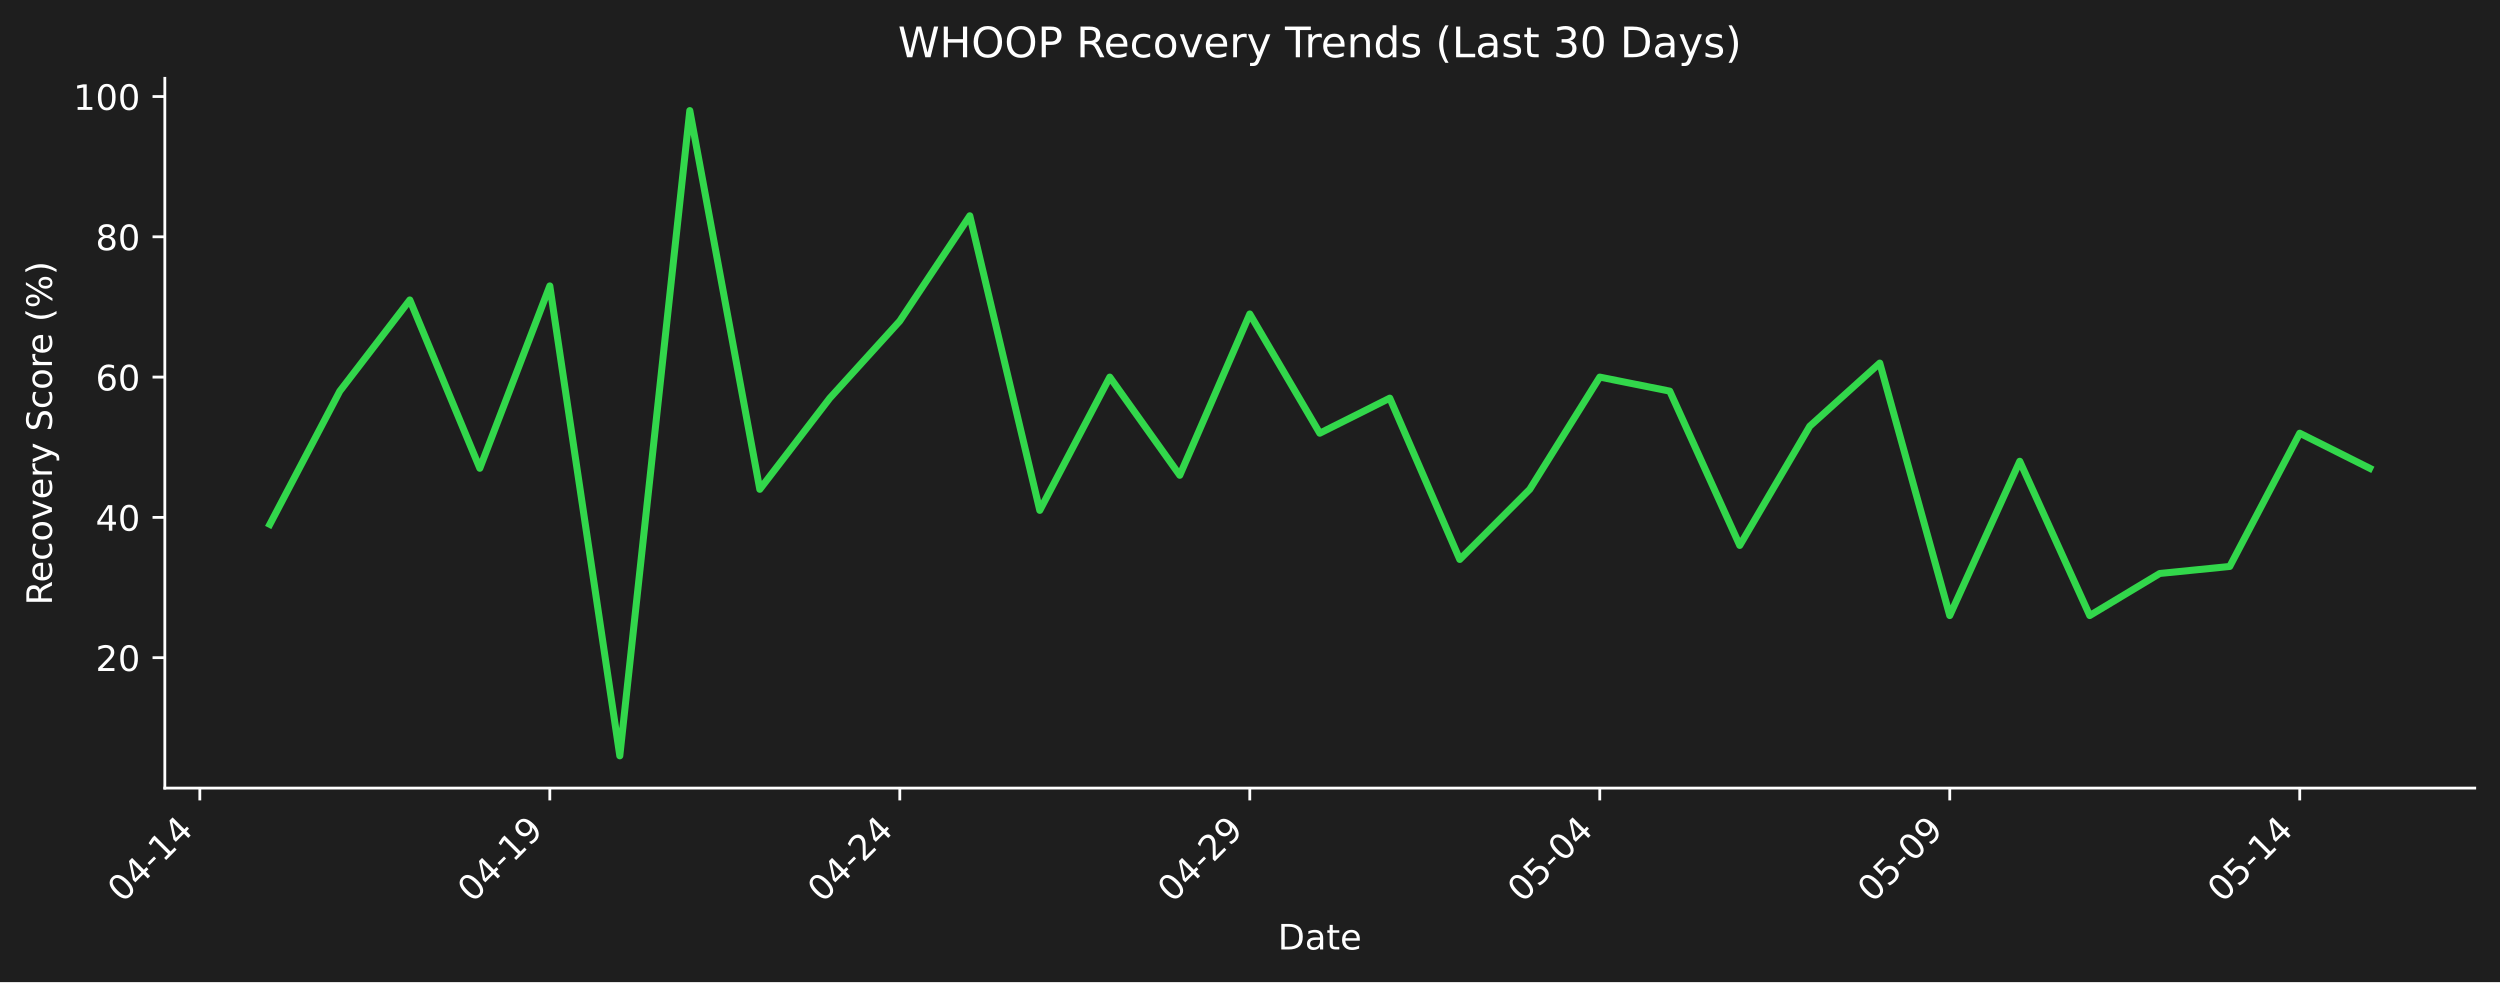
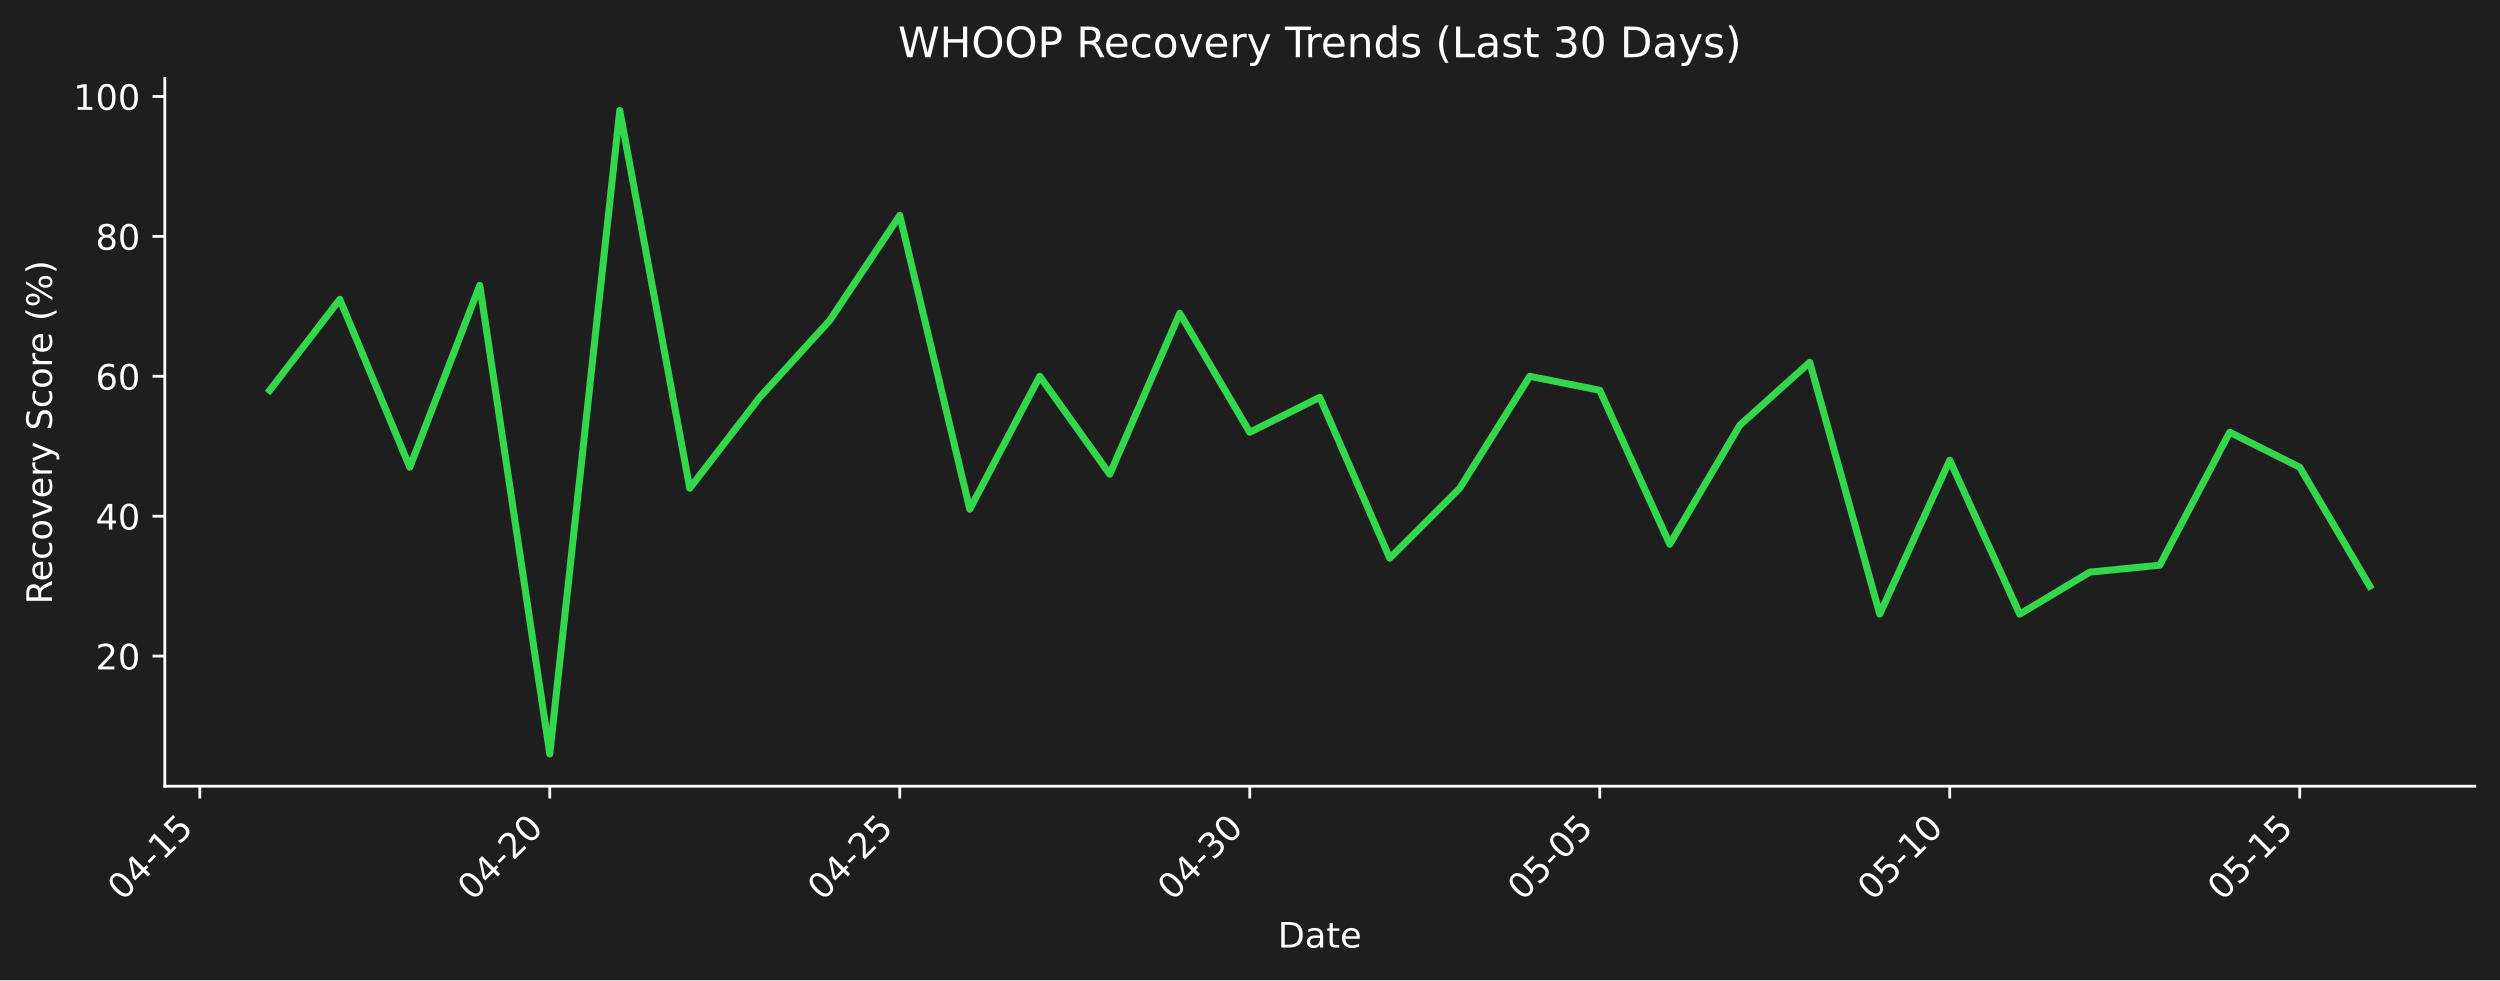
- <svg xmlns="http://www.w3.org/2000/svg" xmlns:xlink="http://www.w3.org/1999/xlink" width="712.361pt" height="279.832pt" viewBox="0 0 712.361 279.832" version="1.1">
+ <svg xmlns="http://www.w3.org/2000/svg" xmlns:xlink="http://www.w3.org/1999/xlink" width="712.496pt" height="279.334pt" viewBox="0 0 712.496 279.334" version="1.1">
  <defs>
    <style type="text/css">*{stroke-linejoin: round; stroke-linecap: butt}</style>
  </defs>
  <g id="figure_1">
    <g id="patch_1">
-       <path d="M 0 279.832  L 712.361 279.832  L 712.361 0  L 0 0  z " style="fill: #1e1e1e" />
+       <path d="M 0 279.334  L 712.496 279.334  L 712.496 0  L 0 0  z " style="fill: #1e1e1e" />
    </g>
    <g id="axes_1">
      <g id="patch_2">
-         <path d="M 46.966 224.563  L 705.161 224.563  L 705.161 22.318  L 46.966 22.318  L 46.966 224.563  z " style="fill: none" />
+         <path d="M 46.966 224.066  L 705.296 224.066  L 705.296 22.318  L 46.966 22.318  L 46.966 224.066  z " style="fill: none" />
      </g>
      <g id="matplotlib.axis_1">
        <g id="xtick_1">
          <g id="line2d_1">
            <defs>
-               <path id="mbf2d1c6367" d="M 0 0  L 0 3.5  " style="stroke: #ffffff; stroke-width: 0.8" />
+               <path id="md73e5a2f6c" d="M 0 0  L 0 3.5  " style="stroke: #ffffff; stroke-width: 0.8" />
            </defs>
            <g>
-               <use xlink:href="#mbf2d1c6367" x="56.938" y="224.563" style="fill: #ffffff; stroke: #ffffff; stroke-width: 0.8" />
+               <use xlink:href="#md73e5a2f6c" x="56.94" y="224.066" style="fill: #ffffff; stroke: #ffffff; stroke-width: 0.8" />
            </g>
          </g>
          <g id="text_1">
-             <g style="fill: #ffffff" transform="translate(34.92074 257.483) rotate(-45) scale(0.1 -0.1)">
+             <g style="fill: #ffffff" transform="translate(34.92278 256.9857) rotate(-45) scale(0.1 -0.1)">
              <defs>
                <path id="DejaVuSans-30" d="M 2034 4250  Q 1547 4250 1301 3770  Q 1056 3291 1056 2328  Q 1056 1369 1301 889  Q 1547 409 2034 409  Q 2525 409 2770 889  Q 3016 1369 3016 2328  Q 3016 3291 2770 3770  Q 2525 4250 2034 4250  z M 2034 4750  Q 2819 4750 3233 4129  Q 3647 3509 3647 2328  Q 3647 1150 3233 529  Q 2819 -91 2034 -91  Q 1250 -91 836 529  Q 422 1150 422 2328  Q 422 3509 836 4129  Q 1250 4750 2034 4750  z " transform="scale(0.015625)" />
                <path id="DejaVuSans-34" d="M 2419 4116  L 825 1625  L 2419 1625  L 2419 4116  z M 2253 4666  L 3047 4666  L 3047 1625  L 3713 1625  L 3713 1100  L 3047 1100  L 3047 0  L 2419 0  L 2419 1100  L 313 1100  L 313 1709  L 2253 4666  z " transform="scale(0.015625)" />
                <path id="DejaVuSans-2d" d="M 313 2009  L 1997 2009  L 1997 1497  L 313 1497  L 313 2009  z " transform="scale(0.015625)" />
                <path id="DejaVuSans-31" d="M 794 531  L 1825 531  L 1825 4091  L 703 3866  L 703 4441  L 1819 4666  L 2450 4666  L 2450 531  L 3481 531  L 3481 0  L 794 0  L 794 531  z " transform="scale(0.015625)" />
+                 <path id="DejaVuSans-35" d="M 691 4666  L 3169 4666  L 3169 4134  L 1269 4134  L 1269 2991  Q 1406 3038 1543 3061  Q 1681 3084 1819 3084  Q 2600 3084 3056 2656  Q 3513 2228 3513 1497  Q 3513 744 3044 326  Q 2575 -91 1722 -91  Q 1428 -91 1123 -41  Q 819 9 494 109  L 494 744  Q 775 591 1075 516  Q 1375 441 1709 441  Q 2250 441 2565 725  Q 2881 1009 2881 1497  Q 2881 1984 2565 2268  Q 2250 2553 1709 2553  Q 1456 2553 1204 2497  Q 953 2441 691 2322  L 691 4666  z " transform="scale(0.015625)" />
              </defs>
              <use xlink:href="#DejaVuSans-30" />
              <use xlink:href="#DejaVuSans-34" transform="translate(63.62305 0)" />
              <use xlink:href="#DejaVuSans-2d" transform="translate(127.2461 0)" />
              <use xlink:href="#DejaVuSans-31" transform="translate(163.3301 0)" />
-               <use xlink:href="#DejaVuSans-34" transform="translate(226.9531 0)" />
+               <use xlink:href="#DejaVuSans-35" transform="translate(226.9531 0)" />
            </g>
          </g>
        </g>
        <g id="xtick_2">
          <g id="line2d_2">
            <g>
-               <use xlink:href="#mbf2d1c6367" x="156.665" y="224.563" style="fill: #ffffff; stroke: #ffffff; stroke-width: 0.8" />
+               <use xlink:href="#md73e5a2f6c" x="156.687" y="224.066" style="fill: #ffffff; stroke: #ffffff; stroke-width: 0.8" />
            </g>
          </g>
          <g id="text_2">
-             <g style="fill: #ffffff" transform="translate(134.6473 257.483) rotate(-45) scale(0.1 -0.1)">
-               <defs>
-                 <path id="DejaVuSans-39" d="M 703 97  L 703 672  Q 941 559 1184 500  Q 1428 441 1663 441  Q 2288 441 2617 861  Q 2947 1281 2994 2138  Q 2813 1869 2534 1725  Q 2256 1581 1919 1581  Q 1219 1581 811 2004  Q 403 2428 403 3163  Q 403 3881 828 4315  Q 1253 4750 1959 4750  Q 2769 4750 3195 4129  Q 3622 3509 3622 2328  Q 3622 1225 3098 567  Q 2575 -91 1691 -91  Q 1453 -91 1209 -44  Q 966 3 703 97  z M 1959 2075  Q 2384 2075 2632 2365  Q 2881 2656 2881 3163  Q 2881 3666 2632 3958  Q 2384 4250 1959 4250  Q 1534 4250 1286 3958  Q 1038 3666 1038 3163  Q 1038 2656 1286 2365  Q 1534 2075 1959 2075  z " transform="scale(0.015625)" />
+             <g style="fill: #ffffff" transform="translate(134.6698 256.9857) rotate(-45) scale(0.1 -0.1)">
+               <defs>
+                 <path id="DejaVuSans-32" d="M 1228 531  L 3431 531  L 3431 0  L 469 0  L 469 531  Q 828 903 1448 1529  Q 2069 2156 2228 2338  Q 2531 2678 2651 2914  Q 2772 3150 2772 3378  Q 2772 3750 2511 3984  Q 2250 4219 1831 4219  Q 1534 4219 1204 4116  Q 875 4013 500 3803  L 500 4441  Q 881 4594 1212 4672  Q 1544 4750 1819 4750  Q 2544 4750 2975 4387  Q 3406 4025 3406 3419  Q 3406 3131 3298 2873  Q 3191 2616 2906 2266  Q 2828 2175 2409 1742  Q 1991 1309 1228 531  z " transform="scale(0.015625)" />
              </defs>
              <use xlink:href="#DejaVuSans-30" />
              <use xlink:href="#DejaVuSans-34" transform="translate(63.62305 0)" />
              <use xlink:href="#DejaVuSans-2d" transform="translate(127.2461 0)" />
-               <use xlink:href="#DejaVuSans-31" transform="translate(163.3301 0)" />
-               <use xlink:href="#DejaVuSans-39" transform="translate(226.9531 0)" />
+               <use xlink:href="#DejaVuSans-32" transform="translate(163.3301 0)" />
+               <use xlink:href="#DejaVuSans-30" transform="translate(226.9531 0)" />
            </g>
          </g>
        </g>
        <g id="xtick_3">
          <g id="line2d_3">
            <g>
-               <use xlink:href="#mbf2d1c6367" x="256.391" y="224.563" style="fill: #ffffff; stroke: #ffffff; stroke-width: 0.8" />
+               <use xlink:href="#md73e5a2f6c" x="256.434" y="224.066" style="fill: #ffffff; stroke: #ffffff; stroke-width: 0.8" />
            </g>
          </g>
          <g id="text_3">
-             <g style="fill: #ffffff" transform="translate(234.3738 257.483) rotate(-45) scale(0.1 -0.1)">
-               <defs>
-                 <path id="DejaVuSans-32" d="M 1228 531  L 3431 531  L 3431 0  L 469 0  L 469 531  Q 828 903 1448 1529  Q 2069 2156 2228 2338  Q 2531 2678 2651 2914  Q 2772 3150 2772 3378  Q 2772 3750 2511 3984  Q 2250 4219 1831 4219  Q 1534 4219 1204 4116  Q 875 4013 500 3803  L 500 4441  Q 881 4594 1212 4672  Q 1544 4750 1819 4750  Q 2544 4750 2975 4387  Q 3406 4025 3406 3419  Q 3406 3131 3298 2873  Q 3191 2616 2906 2266  Q 2828 2175 2409 1742  Q 1991 1309 1228 531  z " transform="scale(0.015625)" />
-               </defs>
+             <g style="fill: #ffffff" transform="translate(234.4167 256.9857) rotate(-45) scale(0.1 -0.1)">
              <use xlink:href="#DejaVuSans-30" />
              <use xlink:href="#DejaVuSans-34" transform="translate(63.62305 0)" />
              <use xlink:href="#DejaVuSans-2d" transform="translate(127.2461 0)" />
              <use xlink:href="#DejaVuSans-32" transform="translate(163.3301 0)" />
-               <use xlink:href="#DejaVuSans-34" transform="translate(226.9531 0)" />
+               <use xlink:href="#DejaVuSans-35" transform="translate(226.9531 0)" />
            </g>
          </g>
        </g>
        <g id="xtick_4">
          <g id="line2d_4">
            <g>
-               <use xlink:href="#mbf2d1c6367" x="356.118" y="224.563" style="fill: #ffffff; stroke: #ffffff; stroke-width: 0.8" />
+               <use xlink:href="#md73e5a2f6c" x="356.181" y="224.066" style="fill: #ffffff; stroke: #ffffff; stroke-width: 0.8" />
            </g>
          </g>
          <g id="text_4">
-             <g style="fill: #ffffff" transform="translate(334.1003 257.483) rotate(-45) scale(0.1 -0.1)">
+             <g style="fill: #ffffff" transform="translate(334.1637 256.9857) rotate(-45) scale(0.1 -0.1)">
+               <defs>
+                 <path id="DejaVuSans-33" d="M 2597 2516  Q 3050 2419 3304 2112  Q 3559 1806 3559 1356  Q 3559 666 3084 287  Q 2609 -91 1734 -91  Q 1441 -91 1130 -33  Q 819 25 488 141  L 488 750  Q 750 597 1062 519  Q 1375 441 1716 441  Q 2309 441 2620 675  Q 2931 909 2931 1356  Q 2931 1769 2642 2001  Q 2353 2234 1838 2234  L 1294 2234  L 1294 2753  L 1863 2753  Q 2328 2753 2575 2939  Q 2822 3125 2822 3475  Q 2822 3834 2567 4026  Q 2313 4219 1838 4219  Q 1578 4219 1281 4162  Q 984 4106 628 3988  L 628 4550  Q 988 4650 1302 4700  Q 1616 4750 1894 4750  Q 2613 4750 3031 4423  Q 3450 4097 3450 3541  Q 3450 3153 3228 2886  Q 3006 2619 2597 2516  z " transform="scale(0.015625)" />
+               </defs>
              <use xlink:href="#DejaVuSans-30" />
              <use xlink:href="#DejaVuSans-34" transform="translate(63.62305 0)" />
              <use xlink:href="#DejaVuSans-2d" transform="translate(127.2461 0)" />
-               <use xlink:href="#DejaVuSans-32" transform="translate(163.3301 0)" />
-               <use xlink:href="#DejaVuSans-39" transform="translate(226.9531 0)" />
+               <use xlink:href="#DejaVuSans-33" transform="translate(163.3301 0)" />
+               <use xlink:href="#DejaVuSans-30" transform="translate(226.9531 0)" />
            </g>
          </g>
        </g>
        <g id="xtick_5">
          <g id="line2d_5">
            <g>
-               <use xlink:href="#mbf2d1c6367" x="455.844" y="224.563" style="fill: #ffffff; stroke: #ffffff; stroke-width: 0.8" />
+               <use xlink:href="#md73e5a2f6c" x="455.928" y="224.066" style="fill: #ffffff; stroke: #ffffff; stroke-width: 0.8" />
            </g>
          </g>
          <g id="text_5">
-             <g style="fill: #ffffff" transform="translate(433.8268 257.483) rotate(-45) scale(0.1 -0.1)">
-               <defs>
-                 <path id="DejaVuSans-35" d="M 691 4666  L 3169 4666  L 3169 4134  L 1269 4134  L 1269 2991  Q 1406 3038 1543 3061  Q 1681 3084 1819 3084  Q 2600 3084 3056 2656  Q 3513 2228 3513 1497  Q 3513 744 3044 326  Q 2575 -91 1722 -91  Q 1428 -91 1123 -41  Q 819 9 494 109  L 494 744  Q 775 591 1075 516  Q 1375 441 1709 441  Q 2250 441 2565 725  Q 2881 1009 2881 1497  Q 2881 1984 2565 2268  Q 2250 2553 1709 2553  Q 1456 2553 1204 2497  Q 953 2441 691 2322  L 691 4666  z " transform="scale(0.015625)" />
-               </defs>
+             <g style="fill: #ffffff" transform="translate(433.9107 256.9857) rotate(-45) scale(0.1 -0.1)">
              <use xlink:href="#DejaVuSans-30" />
              <use xlink:href="#DejaVuSans-35" transform="translate(63.62305 0)" />
              <use xlink:href="#DejaVuSans-2d" transform="translate(127.2461 0)" />
              <use xlink:href="#DejaVuSans-30" transform="translate(163.3301 0)" />
-               <use xlink:href="#DejaVuSans-34" transform="translate(226.9531 0)" />
+               <use xlink:href="#DejaVuSans-35" transform="translate(226.9531 0)" />
            </g>
          </g>
        </g>
        <g id="xtick_6">
          <g id="line2d_6">
            <g>
-               <use xlink:href="#mbf2d1c6367" x="555.571" y="224.563" style="fill: #ffffff; stroke: #ffffff; stroke-width: 0.8" />
+               <use xlink:href="#md73e5a2f6c" x="555.675" y="224.066" style="fill: #ffffff; stroke: #ffffff; stroke-width: 0.8" />
            </g>
          </g>
          <g id="text_6">
-             <g style="fill: #ffffff" transform="translate(533.5533 257.483) rotate(-45) scale(0.1 -0.1)">
+             <g style="fill: #ffffff" transform="translate(533.6576 256.9857) rotate(-45) scale(0.1 -0.1)">
              <use xlink:href="#DejaVuSans-30" />
              <use xlink:href="#DejaVuSans-35" transform="translate(63.62305 0)" />
              <use xlink:href="#DejaVuSans-2d" transform="translate(127.2461 0)" />
-               <use xlink:href="#DejaVuSans-30" transform="translate(163.3301 0)" />
-               <use xlink:href="#DejaVuSans-39" transform="translate(226.9531 0)" />
+               <use xlink:href="#DejaVuSans-31" transform="translate(163.3301 0)" />
+               <use xlink:href="#DejaVuSans-30" transform="translate(226.9531 0)" />
            </g>
          </g>
        </g>
        <g id="xtick_7">
          <g id="line2d_7">
            <g>
-               <use xlink:href="#mbf2d1c6367" x="655.297" y="224.563" style="fill: #ffffff; stroke: #ffffff; stroke-width: 0.8" />
+               <use xlink:href="#md73e5a2f6c" x="655.422" y="224.066" style="fill: #ffffff; stroke: #ffffff; stroke-width: 0.8" />
            </g>
          </g>
          <g id="text_7">
-             <g style="fill: #ffffff" transform="translate(633.2798 257.483) rotate(-45) scale(0.1 -0.1)">
+             <g style="fill: #ffffff" transform="translate(633.4046 256.9857) rotate(-45) scale(0.1 -0.1)">
              <use xlink:href="#DejaVuSans-30" />
              <use xlink:href="#DejaVuSans-35" transform="translate(63.62305 0)" />
              <use xlink:href="#DejaVuSans-2d" transform="translate(127.2461 0)" />
              <use xlink:href="#DejaVuSans-31" transform="translate(163.3301 0)" />
-               <use xlink:href="#DejaVuSans-34" transform="translate(226.9531 0)" />
+               <use xlink:href="#DejaVuSans-35" transform="translate(226.9531 0)" />
            </g>
          </g>
        </g>
        <g id="text_8">
-           <g style="fill: #ffffff" transform="translate(364.1123 270.552) scale(0.1 -0.1)">
+           <g style="fill: #ffffff" transform="translate(364.1798 270.0547) scale(0.1 -0.1)">
            <defs>
              <path id="DejaVuSans-44" d="M 1259 4147  L 1259 519  L 2022 519  Q 2988 519 3436 956  Q 3884 1394 3884 2338  Q 3884 3275 3436 3711  Q 2988 4147 2022 4147  L 1259 4147  z M 628 4666  L 1925 4666  Q 3281 4666 3915 4102  Q 4550 3538 4550 2338  Q 4550 1131 3912 565  Q 3275 0 1925 0  L 628 0  L 628 4666  z " transform="scale(0.015625)" />
              <path id="DejaVuSans-61" d="M 2194 1759  Q 1497 1759 1228 1600  Q 959 1441 959 1056  Q 959 750 1161 570  Q 1363 391 1709 391  Q 2188 391 2477 730  Q 2766 1069 2766 1631  L 2766 1759  L 2194 1759  z M 3341 1997  L 3341 0  L 2766 0  L 2766 531  Q 2569 213 2275 61  Q 1981 -91 1556 -91  Q 1019 -91 701 211  Q 384 513 384 1019  Q 384 1609 779 1909  Q 1175 2209 1959 2209  L 2766 2209  L 2766 2266  Q 2766 2663 2505 2880  Q 2244 3097 1772 3097  Q 1472 3097 1187 3025  Q 903 2953 641 2809  L 641 3341  Q 956 3463 1253 3523  Q 1550 3584 1831 3584  Q 2591 3584 2966 3190  Q 3341 2797 3341 1997  z " transform="scale(0.015625)" />
              <path id="DejaVuSans-74" d="M 1172 4494  L 1172 3500  L 2356 3500  L 2356 3053  L 1172 3053  L 1172 1153  Q 1172 725 1289 603  Q 1406 481 1766 481  L 2356 481  L 2356 0  L 1766 0  Q 1100 0 847 248  Q 594 497 594 1153  L 594 3053  L 172 3053  L 172 3500  L 594 3500  L 594 4494  L 1172 4494  z " transform="scale(0.015625)" />
              <path id="DejaVuSans-65" d="M 3597 1894  L 3597 1613  L 953 1613  Q 991 1019 1311 708  Q 1631 397 2203 397  Q 2534 397 2845 478  Q 3156 559 3463 722  L 3463 178  Q 3153 47 2828 -22  Q 2503 -91 2169 -91  Q 1331 -91 842 396  Q 353 884 353 1716  Q 353 2575 817 3079  Q 1281 3584 2069 3584  Q 2775 3584 3186 3129  Q 3597 2675 3597 1894  z M 3022 2063  Q 3016 2534 2758 2815  Q 2500 3097 2075 3097  Q 1594 3097 1305 2825  Q 1016 2553 972 2059  L 3022 2063  z " transform="scale(0.015625)" />
            </defs>
            <use xlink:href="#DejaVuSans-44" />
            <use xlink:href="#DejaVuSans-61" transform="translate(77.00195 0)" />
            <use xlink:href="#DejaVuSans-74" transform="translate(138.2812 0)" />
            <use xlink:href="#DejaVuSans-65" transform="translate(177.4902 0)" />
          </g>
        </g>
      </g>
      <g id="matplotlib.axis_2">
        <g id="ytick_1">
          <g id="line2d_8">
            <defs>
-               <path id="mbc5335e6cf" d="M 0 0  L -3.5 0  " style="stroke: #ffffff; stroke-width: 0.8" />
+               <path id="m79c902f974" d="M 0 0  L -3.5 0  " style="stroke: #ffffff; stroke-width: 0.8" />
            </defs>
            <g>
-               <use xlink:href="#mbc5335e6cf" x="46.966" y="187.392" style="fill: #ffffff; stroke: #ffffff; stroke-width: 0.8" />
+               <use xlink:href="#m79c902f974" x="46.966" y="186.986" style="fill: #ffffff; stroke: #ffffff; stroke-width: 0.8" />
            </g>
          </g>
          <g id="text_9">
-             <g style="fill: #ffffff" transform="translate(27.24063 191.1908) scale(0.1 -0.1)">
+             <g style="fill: #ffffff" transform="translate(27.24063 190.7849) scale(0.1 -0.1)">
              <use xlink:href="#DejaVuSans-32" />
              <use xlink:href="#DejaVuSans-30" transform="translate(63.62305 0)" />
            </g>
          </g>
        </g>
        <g id="ytick_2">
          <g id="line2d_9">
            <g>
-               <use xlink:href="#mbc5335e6cf" x="46.966" y="147.422" style="fill: #ffffff; stroke: #ffffff; stroke-width: 0.8" />
+               <use xlink:href="#m79c902f974" x="46.966" y="147.115" style="fill: #ffffff; stroke: #ffffff; stroke-width: 0.8" />
            </g>
          </g>
          <g id="text_10">
-             <g style="fill: #ffffff" transform="translate(27.24063 151.2214) scale(0.1 -0.1)">
+             <g style="fill: #ffffff" transform="translate(27.24063 150.9138) scale(0.1 -0.1)">
              <use xlink:href="#DejaVuSans-34" />
              <use xlink:href="#DejaVuSans-30" transform="translate(63.62305 0)" />
            </g>
          </g>
        </g>
        <g id="ytick_3">
          <g id="line2d_10">
            <g>
-               <use xlink:href="#mbc5335e6cf" x="46.966" y="107.453" style="fill: #ffffff; stroke: #ffffff; stroke-width: 0.8" />
+               <use xlink:href="#m79c902f974" x="46.966" y="107.244" style="fill: #ffffff; stroke: #ffffff; stroke-width: 0.8" />
            </g>
          </g>
          <g id="text_11">
-             <g style="fill: #ffffff" transform="translate(27.24063 111.2521) scale(0.1 -0.1)">
+             <g style="fill: #ffffff" transform="translate(27.24063 111.0428) scale(0.1 -0.1)">
              <defs>
                <path id="DejaVuSans-36" d="M 2113 2584  Q 1688 2584 1439 2293  Q 1191 2003 1191 1497  Q 1191 994 1439 701  Q 1688 409 2113 409  Q 2538 409 2786 701  Q 3034 994 3034 1497  Q 3034 2003 2786 2293  Q 2538 2584 2113 2584  z M 3366 4563  L 3366 3988  Q 3128 4100 2886 4159  Q 2644 4219 2406 4219  Q 1781 4219 1451 3797  Q 1122 3375 1075 2522  Q 1259 2794 1537 2939  Q 1816 3084 2150 3084  Q 2853 3084 3261 2657  Q 3669 2231 3669 1497  Q 3669 778 3244 343  Q 2819 -91 2113 -91  Q 1303 -91 875 529  Q 447 1150 447 2328  Q 447 3434 972 4092  Q 1497 4750 2381 4750  Q 2619 4750 2861 4703  Q 3103 4656 3366 4563  z " transform="scale(0.015625)" />
              </defs>
              <use xlink:href="#DejaVuSans-36" />
              <use xlink:href="#DejaVuSans-30" transform="translate(63.62305 0)" />
            </g>
          </g>
        </g>
        <g id="ytick_4">
          <g id="line2d_11">
            <g>
-               <use xlink:href="#mbc5335e6cf" x="46.966" y="67.483" style="fill: #ffffff; stroke: #ffffff; stroke-width: 0.8" />
+               <use xlink:href="#m79c902f974" x="46.966" y="67.372" style="fill: #ffffff; stroke: #ffffff; stroke-width: 0.8" />
            </g>
          </g>
          <g id="text_12">
-             <g style="fill: #ffffff" transform="translate(27.24063 71.28272) scale(0.1 -0.1)">
+             <g style="fill: #ffffff" transform="translate(27.24063 71.17167) scale(0.1 -0.1)">
              <defs>
                <path id="DejaVuSans-38" d="M 2034 2216  Q 1584 2216 1326 1975  Q 1069 1734 1069 1313  Q 1069 891 1326 650  Q 1584 409 2034 409  Q 2484 409 2743 651  Q 3003 894 3003 1313  Q 3003 1734 2745 1975  Q 2488 2216 2034 2216  z M 1403 2484  Q 997 2584 770 2862  Q 544 3141 544 3541  Q 544 4100 942 4425  Q 1341 4750 2034 4750  Q 2731 4750 3128 4425  Q 3525 4100 3525 3541  Q 3525 3141 3298 2862  Q 3072 2584 2669 2484  Q 3125 2378 3379 2068  Q 3634 1759 3634 1313  Q 3634 634 3220 271  Q 2806 -91 2034 -91  Q 1263 -91 848 271  Q 434 634 434 1313  Q 434 1759 690 2068  Q 947 2378 1403 2484  z M 1172 3481  Q 1172 3119 1398 2916  Q 1625 2713 2034 2713  Q 2441 2713 2670 2916  Q 2900 3119 2900 3481  Q 2900 3844 2670 4047  Q 2441 4250 2034 4250  Q 1625 4250 1398 4047  Q 1172 3844 1172 3481  z " transform="scale(0.015625)" />
              </defs>
              <use xlink:href="#DejaVuSans-38" />
              <use xlink:href="#DejaVuSans-30" transform="translate(63.62305 0)" />
            </g>
          </g>
        </g>
        <g id="ytick_5">
          <g id="line2d_12">
            <g>
-               <use xlink:href="#mbc5335e6cf" x="46.966" y="27.514" style="fill: #ffffff; stroke: #ffffff; stroke-width: 0.8" />
+               <use xlink:href="#m79c902f974" x="46.966" y="27.501" style="fill: #ffffff; stroke: #ffffff; stroke-width: 0.8" />
            </g>
          </g>
          <g id="text_13">
-             <g style="fill: #ffffff" transform="translate(20.87813 31.31336) scale(0.1 -0.1)">
+             <g style="fill: #ffffff" transform="translate(20.87813 31.30059) scale(0.1 -0.1)">
              <use xlink:href="#DejaVuSans-31" />
              <use xlink:href="#DejaVuSans-30" transform="translate(63.62305 0)" />
              <use xlink:href="#DejaVuSans-30" transform="translate(127.2461 0)" />
            </g>
          </g>
        </g>
        <g id="text_14">
-           <g style="fill: #ffffff" transform="translate(14.79844 172.4586) rotate(-90) scale(0.1 -0.1)">
+           <g style="fill: #ffffff" transform="translate(14.79844 172.2099) rotate(-90) scale(0.1 -0.1)">
            <defs>
              <path id="DejaVuSans-52" d="M 2841 2188  Q 3044 2119 3236 1894  Q 3428 1669 3622 1275  L 4263 0  L 3584 0  L 2988 1197  Q 2756 1666 2539 1819  Q 2322 1972 1947 1972  L 1259 1972  L 1259 0  L 628 0  L 628 4666  L 2053 4666  Q 2853 4666 3247 4331  Q 3641 3997 3641 3322  Q 3641 2881 3436 2590  Q 3231 2300 2841 2188  z M 1259 4147  L 1259 2491  L 2053 2491  Q 2509 2491 2742 2702  Q 2975 2913 2975 3322  Q 2975 3731 2742 3939  Q 2509 4147 2053 4147  L 1259 4147  z " transform="scale(0.015625)" />
              <path id="DejaVuSans-63" d="M 3122 3366  L 3122 2828  Q 2878 2963 2633 3030  Q 2388 3097 2138 3097  Q 1578 3097 1268 2742  Q 959 2388 959 1747  Q 959 1106 1268 751  Q 1578 397 2138 397  Q 2388 397 2633 464  Q 2878 531 3122 666  L 3122 134  Q 2881 22 2623 -34  Q 2366 -91 2075 -91  Q 1284 -91 818 406  Q 353 903 353 1747  Q 353 2603 823 3093  Q 1294 3584 2113 3584  Q 2378 3584 2631 3529  Q 2884 3475 3122 3366  z " transform="scale(0.015625)" />
              <path id="DejaVuSans-6f" d="M 1959 3097  Q 1497 3097 1228 2736  Q 959 2375 959 1747  Q 959 1119 1226 758  Q 1494 397 1959 397  Q 2419 397 2687 759  Q 2956 1122 2956 1747  Q 2956 2369 2687 2733  Q 2419 3097 1959 3097  z M 1959 3584  Q 2709 3584 3137 3096  Q 3566 2609 3566 1747  Q 3566 888 3137 398  Q 2709 -91 1959 -91  Q 1206 -91 779 398  Q 353 888 353 1747  Q 353 2609 779 3096  Q 1206 3584 1959 3584  z " transform="scale(0.015625)" />
              <path id="DejaVuSans-76" d="M 191 3500  L 800 3500  L 1894 563  L 2988 3500  L 3597 3500  L 2284 0  L 1503 0  L 191 3500  z " transform="scale(0.015625)" />
              <path id="DejaVuSans-72" d="M 2631 2963  Q 2534 3019 2420 3045  Q 2306 3072 2169 3072  Q 1681 3072 1420 2755  Q 1159 2438 1159 1844  L 1159 0  L 581 0  L 581 3500  L 1159 3500  L 1159 2956  Q 1341 3275 1631 3429  Q 1922 3584 2338 3584  Q 2397 3584 2469 3576  Q 2541 3569 2628 3553  L 2631 2963  z " transform="scale(0.015625)" />
              <path id="DejaVuSans-79" d="M 2059 -325  Q 1816 -950 1584 -1140  Q 1353 -1331 966 -1331  L 506 -1331  L 506 -850  L 844 -850  Q 1081 -850 1212 -737  Q 1344 -625 1503 -206  L 1606 56  L 191 3500  L 800 3500  L 1894 763  L 2988 3500  L 3597 3500  L 2059 -325  z " transform="scale(0.015625)" />
              <path id="DejaVuSans-20" transform="scale(0.015625)" />
              <path id="DejaVuSans-53" d="M 3425 4513  L 3425 3897  Q 3066 4069 2747 4153  Q 2428 4238 2131 4238  Q 1616 4238 1336 4038  Q 1056 3838 1056 3469  Q 1056 3159 1242 3001  Q 1428 2844 1947 2747  L 2328 2669  Q 3034 2534 3370 2195  Q 3706 1856 3706 1288  Q 3706 609 3251 259  Q 2797 -91 1919 -91  Q 1588 -91 1214 -16  Q 841 59 441 206  L 441 856  Q 825 641 1194 531  Q 1563 422 1919 422  Q 2459 422 2753 634  Q 3047 847 3047 1241  Q 3047 1584 2836 1778  Q 2625 1972 2144 2069  L 1759 2144  Q 1053 2284 737 2584  Q 422 2884 422 3419  Q 422 4038 858 4394  Q 1294 4750 2059 4750  Q 2388 4750 2728 4690  Q 3069 4631 3425 4513  z " transform="scale(0.015625)" />
              <path id="DejaVuSans-28" d="M 1984 4856  Q 1566 4138 1362 3434  Q 1159 2731 1159 2009  Q 1159 1288 1364 580  Q 1569 -128 1984 -844  L 1484 -844  Q 1016 -109 783 600  Q 550 1309 550 2009  Q 550 2706 781 3412  Q 1013 4119 1484 4856  L 1984 4856  z " transform="scale(0.015625)" />
              <path id="DejaVuSans-25" d="M 4653 2053  Q 4381 2053 4226 1822  Q 4072 1591 4072 1178  Q 4072 772 4226 539  Q 4381 306 4653 306  Q 4919 306 5073 539  Q 5228 772 5228 1178  Q 5228 1588 5073 1820  Q 4919 2053 4653 2053  z M 4653 2450  Q 5147 2450 5437 2106  Q 5728 1763 5728 1178  Q 5728 594 5436 251  Q 5144 -91 4653 -91  Q 4153 -91 3862 251  Q 3572 594 3572 1178  Q 3572 1766 3864 2108  Q 4156 2450 4653 2450  z M 1428 4353  Q 1159 4353 1004 4120  Q 850 3888 850 3481  Q 850 3069 1003 2837  Q 1156 2606 1428 2606  Q 1700 2606 1854 2837  Q 2009 3069 2009 3481  Q 2009 3884 1853 4118  Q 1697 4353 1428 4353  z M 4250 4750  L 4750 4750  L 1831 -91  L 1331 -91  L 4250 4750  z M 1428 4750  Q 1922 4750 2215 4408  Q 2509 4066 2509 3481  Q 2509 2891 2217 2550  Q 1925 2209 1428 2209  Q 931 2209 642 2551  Q 353 2894 353 3481  Q 353 4063 643 4406  Q 934 4750 1428 4750  z " transform="scale(0.015625)" />
              <path id="DejaVuSans-29" d="M 513 4856  L 1013 4856  Q 1481 4119 1714 3412  Q 1947 2706 1947 2009  Q 1947 1309 1714 600  Q 1481 -109 1013 -844  L 513 -844  Q 928 -128 1133 580  Q 1338 1288 1338 2009  Q 1338 2731 1133 3434  Q 928 4138 513 4856  z " transform="scale(0.015625)" />
            </defs>
            <use xlink:href="#DejaVuSans-52" />
            <use xlink:href="#DejaVuSans-65" transform="translate(64.98242 0)" />
            <use xlink:href="#DejaVuSans-63" transform="translate(126.5059 0)" />
            <use xlink:href="#DejaVuSans-6f" transform="translate(181.4863 0)" />
            <use xlink:href="#DejaVuSans-76" transform="translate(242.668 0)" />
            <use xlink:href="#DejaVuSans-65" transform="translate(301.8477 0)" />
            <use xlink:href="#DejaVuSans-72" transform="translate(363.3711 0)" />
            <use xlink:href="#DejaVuSans-79" transform="translate(404.4844 0)" />
            <use xlink:href="#DejaVuSans-20" transform="translate(463.6641 0)" />
            <use xlink:href="#DejaVuSans-53" transform="translate(495.4512 0)" />
            <use xlink:href="#DejaVuSans-63" transform="translate(558.9277 0)" />
            <use xlink:href="#DejaVuSans-6f" transform="translate(613.9082 0)" />
            <use xlink:href="#DejaVuSans-72" transform="translate(675.0898 0)" />
            <use xlink:href="#DejaVuSans-65" transform="translate(713.9531 0)" />
            <use xlink:href="#DejaVuSans-20" transform="translate(775.4766 0)" />
            <use xlink:href="#DejaVuSans-28" transform="translate(807.2637 0)" />
            <use xlink:href="#DejaVuSans-25" transform="translate(846.2773 0)" />
            <use xlink:href="#DejaVuSans-29" transform="translate(941.2969 0)" />
          </g>
        </g>
      </g>
      <g id="line2d_13">
-         <path d="M 76.884 149.421  L 96.829 111.45  L 116.774 85.47  L 136.719 133.433  L 156.665 81.473  L 176.61 215.37  L 196.555 31.511  L 216.501 139.428  L 236.446 113.448  L 256.391 91.465  L 276.337 61.488  L 296.282 145.424  L 316.227 107.453  L 336.173 135.431  L 356.118 89.467  L 376.063 123.441  L 396.008 113.448  L 415.954 159.413  L 435.899 139.428  L 455.844 107.453  L 475.79 111.45  L 495.735 155.416  L 515.68 121.442  L 535.626 103.456  L 555.571 175.401  L 575.516 131.434  L 595.461 175.401  L 615.407 163.41  L 635.352 161.411  L 655.297 123.441  L 675.243 133.433  " clip-path="url(#pe1e32f53a3)" style="fill: none; stroke: #32d74b; stroke-width: 2; stroke-linecap: square" />
+         <path d="M 76.89 111.231  L 96.839 85.314  L 116.789 133.16  L 136.738 81.327  L 156.687 214.895  L 176.637 31.488  L 196.586 139.14  L 216.535 113.224  L 236.485 91.295  L 256.434 61.392  L 276.384 145.121  L 296.333 107.244  L 316.282 135.153  L 336.232 89.302  L 356.181 123.192  L 376.131 113.224  L 396.08 159.076  L 416.029 139.14  L 435.979 107.244  L 455.928 111.231  L 475.878 155.089  L 495.827 121.198  L 515.776 103.256  L 535.726 175.024  L 555.675 131.166  L 575.625 175.024  L 595.574 163.063  L 615.523 161.07  L 635.473 123.192  L 655.422 133.16  L 675.372 167.05  " clip-path="url(#p4e3a6e9853)" style="fill: none; stroke: #32d74b; stroke-width: 2; stroke-linecap: square" />
      </g>
      <g id="patch_3">
-         <path d="M 46.966 224.563  L 46.966 22.318  " style="fill: none; stroke: #ffffff; stroke-width: 0.8; stroke-linejoin: miter; stroke-linecap: square" />
+         <path d="M 46.966 224.066  L 46.966 22.318  " style="fill: none; stroke: #ffffff; stroke-width: 0.8; stroke-linejoin: miter; stroke-linecap: square" />
      </g>
      <g id="patch_4">
-         <path d="M 46.966 224.563  L 705.161 224.563  " style="fill: none; stroke: #ffffff; stroke-width: 0.8; stroke-linejoin: miter; stroke-linecap: square" />
+         <path d="M 46.966 224.066  L 705.296 224.066  " style="fill: none; stroke: #ffffff; stroke-width: 0.8; stroke-linejoin: miter; stroke-linecap: square" />
      </g>
      <g id="text_15">
-         <g style="fill: #ffffff" transform="translate(255.8691 16.31812) scale(0.12 -0.12)">
+         <g style="fill: #ffffff" transform="translate(255.9366 16.31812) scale(0.12 -0.12)">
          <defs>
            <path id="DejaVuSans-57" d="M 213 4666  L 850 4666  L 1831 722  L 2809 4666  L 3519 4666  L 4500 722  L 5478 4666  L 6119 4666  L 4947 0  L 4153 0  L 3169 4050  L 2175 0  L 1381 0  L 213 4666  z " transform="scale(0.015625)" />
            <path id="DejaVuSans-48" d="M 628 4666  L 1259 4666  L 1259 2753  L 3553 2753  L 3553 4666  L 4184 4666  L 4184 0  L 3553 0  L 3553 2222  L 1259 2222  L 1259 0  L 628 0  L 628 4666  z " transform="scale(0.015625)" />
            <path id="DejaVuSans-4f" d="M 2522 4238  Q 1834 4238 1429 3725  Q 1025 3213 1025 2328  Q 1025 1447 1429 934  Q 1834 422 2522 422  Q 3209 422 3611 934  Q 4013 1447 4013 2328  Q 4013 3213 3611 3725  Q 3209 4238 2522 4238  z M 2522 4750  Q 3503 4750 4090 4092  Q 4678 3434 4678 2328  Q 4678 1225 4090 567  Q 3503 -91 2522 -91  Q 1538 -91 948 565  Q 359 1222 359 2328  Q 359 3434 948 4092  Q 1538 4750 2522 4750  z " transform="scale(0.015625)" />
            <path id="DejaVuSans-50" d="M 1259 4147  L 1259 2394  L 2053 2394  Q 2494 2394 2734 2622  Q 2975 2850 2975 3272  Q 2975 3691 2734 3919  Q 2494 4147 2053 4147  L 1259 4147  z M 628 4666  L 2053 4666  Q 2838 4666 3239 4311  Q 3641 3956 3641 3272  Q 3641 2581 3239 2228  Q 2838 1875 2053 1875  L 1259 1875  L 1259 0  L 628 0  L 628 4666  z " transform="scale(0.015625)" />
            <path id="DejaVuSans-54" d="M -19 4666  L 3928 4666  L 3928 4134  L 2272 4134  L 2272 0  L 1638 0  L 1638 4134  L -19 4134  L -19 4666  z " transform="scale(0.015625)" />
            <path id="DejaVuSans-6e" d="M 3513 2113  L 3513 0  L 2938 0  L 2938 2094  Q 2938 2591 2744 2837  Q 2550 3084 2163 3084  Q 1697 3084 1428 2787  Q 1159 2491 1159 1978  L 1159 0  L 581 0  L 581 3500  L 1159 3500  L 1159 2956  Q 1366 3272 1645 3428  Q 1925 3584 2291 3584  Q 2894 3584 3203 3211  Q 3513 2838 3513 2113  z " transform="scale(0.015625)" />
            <path id="DejaVuSans-64" d="M 2906 2969  L 2906 4863  L 3481 4863  L 3481 0  L 2906 0  L 2906 525  Q 2725 213 2448 61  Q 2172 -91 1784 -91  Q 1150 -91 751 415  Q 353 922 353 1747  Q 353 2572 751 3078  Q 1150 3584 1784 3584  Q 2172 3584 2448 3432  Q 2725 3281 2906 2969  z M 947 1747  Q 947 1113 1208 752  Q 1469 391 1925 391  Q 2381 391 2643 752  Q 2906 1113 2906 1747  Q 2906 2381 2643 2742  Q 2381 3103 1925 3103  Q 1469 3103 1208 2742  Q 947 2381 947 1747  z " transform="scale(0.015625)" />
            <path id="DejaVuSans-73" d="M 2834 3397  L 2834 2853  Q 2591 2978 2328 3040  Q 2066 3103 1784 3103  Q 1356 3103 1142 2972  Q 928 2841 928 2578  Q 928 2378 1081 2264  Q 1234 2150 1697 2047  L 1894 2003  Q 2506 1872 2764 1633  Q 3022 1394 3022 966  Q 3022 478 2636 193  Q 2250 -91 1575 -91  Q 1294 -91 989 -36  Q 684 19 347 128  L 347 722  Q 666 556 975 473  Q 1284 391 1588 391  Q 1994 391 2212 530  Q 2431 669 2431 922  Q 2431 1156 2273 1281  Q 2116 1406 1581 1522  L 1381 1569  Q 847 1681 609 1914  Q 372 2147 372 2553  Q 372 3047 722 3315  Q 1072 3584 1716 3584  Q 2034 3584 2315 3537  Q 2597 3491 2834 3397  z " transform="scale(0.015625)" />
            <path id="DejaVuSans-4c" d="M 628 4666  L 1259 4666  L 1259 531  L 3531 531  L 3531 0  L 628 0  L 628 4666  z " transform="scale(0.015625)" />
-             <path id="DejaVuSans-33" d="M 2597 2516  Q 3050 2419 3304 2112  Q 3559 1806 3559 1356  Q 3559 666 3084 287  Q 2609 -91 1734 -91  Q 1441 -91 1130 -33  Q 819 25 488 141  L 488 750  Q 750 597 1062 519  Q 1375 441 1716 441  Q 2309 441 2620 675  Q 2931 909 2931 1356  Q 2931 1769 2642 2001  Q 2353 2234 1838 2234  L 1294 2234  L 1294 2753  L 1863 2753  Q 2328 2753 2575 2939  Q 2822 3125 2822 3475  Q 2822 3834 2567 4026  Q 2313 4219 1838 4219  Q 1578 4219 1281 4162  Q 984 4106 628 3988  L 628 4550  Q 988 4650 1302 4700  Q 1616 4750 1894 4750  Q 2613 4750 3031 4423  Q 3450 4097 3450 3541  Q 3450 3153 3228 2886  Q 3006 2619 2597 2516  z " transform="scale(0.015625)" />
          </defs>
          <use xlink:href="#DejaVuSans-57" />
          <use xlink:href="#DejaVuSans-48" transform="translate(98.87695 0)" />
          <use xlink:href="#DejaVuSans-4f" transform="translate(174.0723 0)" />
          <use xlink:href="#DejaVuSans-4f" transform="translate(252.7832 0)" />
          <use xlink:href="#DejaVuSans-50" transform="translate(331.4941 0)" />
          <use xlink:href="#DejaVuSans-20" transform="translate(391.7969 0)" />
          <use xlink:href="#DejaVuSans-52" transform="translate(423.584 0)" />
          <use xlink:href="#DejaVuSans-65" transform="translate(488.5664 0)" />
          <use xlink:href="#DejaVuSans-63" transform="translate(550.0898 0)" />
          <use xlink:href="#DejaVuSans-6f" transform="translate(605.0703 0)" />
          <use xlink:href="#DejaVuSans-76" transform="translate(666.252 0)" />
          <use xlink:href="#DejaVuSans-65" transform="translate(725.4316 0)" />
          <use xlink:href="#DejaVuSans-72" transform="translate(786.9551 0)" />
          <use xlink:href="#DejaVuSans-79" transform="translate(828.0684 0)" />
          <use xlink:href="#DejaVuSans-20" transform="translate(887.248 0)" />
          <use xlink:href="#DejaVuSans-54" transform="translate(919.0352 0)" />
          <use xlink:href="#DejaVuSans-72" transform="translate(965.3691 0)" />
          <use xlink:href="#DejaVuSans-65" transform="translate(1004.232 0)" />
          <use xlink:href="#DejaVuSans-6e" transform="translate(1065.756 0)" />
          <use xlink:href="#DejaVuSans-64" transform="translate(1129.135 0)" />
          <use xlink:href="#DejaVuSans-73" transform="translate(1192.611 0)" />
          <use xlink:href="#DejaVuSans-20" transform="translate(1244.711 0)" />
          <use xlink:href="#DejaVuSans-28" transform="translate(1276.498 0)" />
          <use xlink:href="#DejaVuSans-4c" transform="translate(1315.512 0)" />
          <use xlink:href="#DejaVuSans-61" transform="translate(1371.225 0)" />
          <use xlink:href="#DejaVuSans-73" transform="translate(1432.504 0)" />
          <use xlink:href="#DejaVuSans-74" transform="translate(1484.604 0)" />
          <use xlink:href="#DejaVuSans-20" transform="translate(1523.812 0)" />
          <use xlink:href="#DejaVuSans-33" transform="translate(1555.6 0)" />
          <use xlink:href="#DejaVuSans-30" transform="translate(1619.223 0)" />
          <use xlink:href="#DejaVuSans-20" transform="translate(1682.846 0)" />
          <use xlink:href="#DejaVuSans-44" transform="translate(1714.633 0)" />
          <use xlink:href="#DejaVuSans-61" transform="translate(1791.635 0)" />
          <use xlink:href="#DejaVuSans-79" transform="translate(1852.914 0)" />
          <use xlink:href="#DejaVuSans-73" transform="translate(1912.094 0)" />
          <use xlink:href="#DejaVuSans-29" transform="translate(1964.193 0)" />
        </g>
      </g>
    </g>
  </g>
  <defs>
-     <clipPath id="pe1e32f53a3">
-       <rect x="46.966" y="22.318" width="658.195" height="202.245" />
+     <clipPath id="p4e3a6e9853">
+       <rect x="46.966" y="22.318" width="658.33" height="201.748" />
    </clipPath>
  </defs>
</svg>
